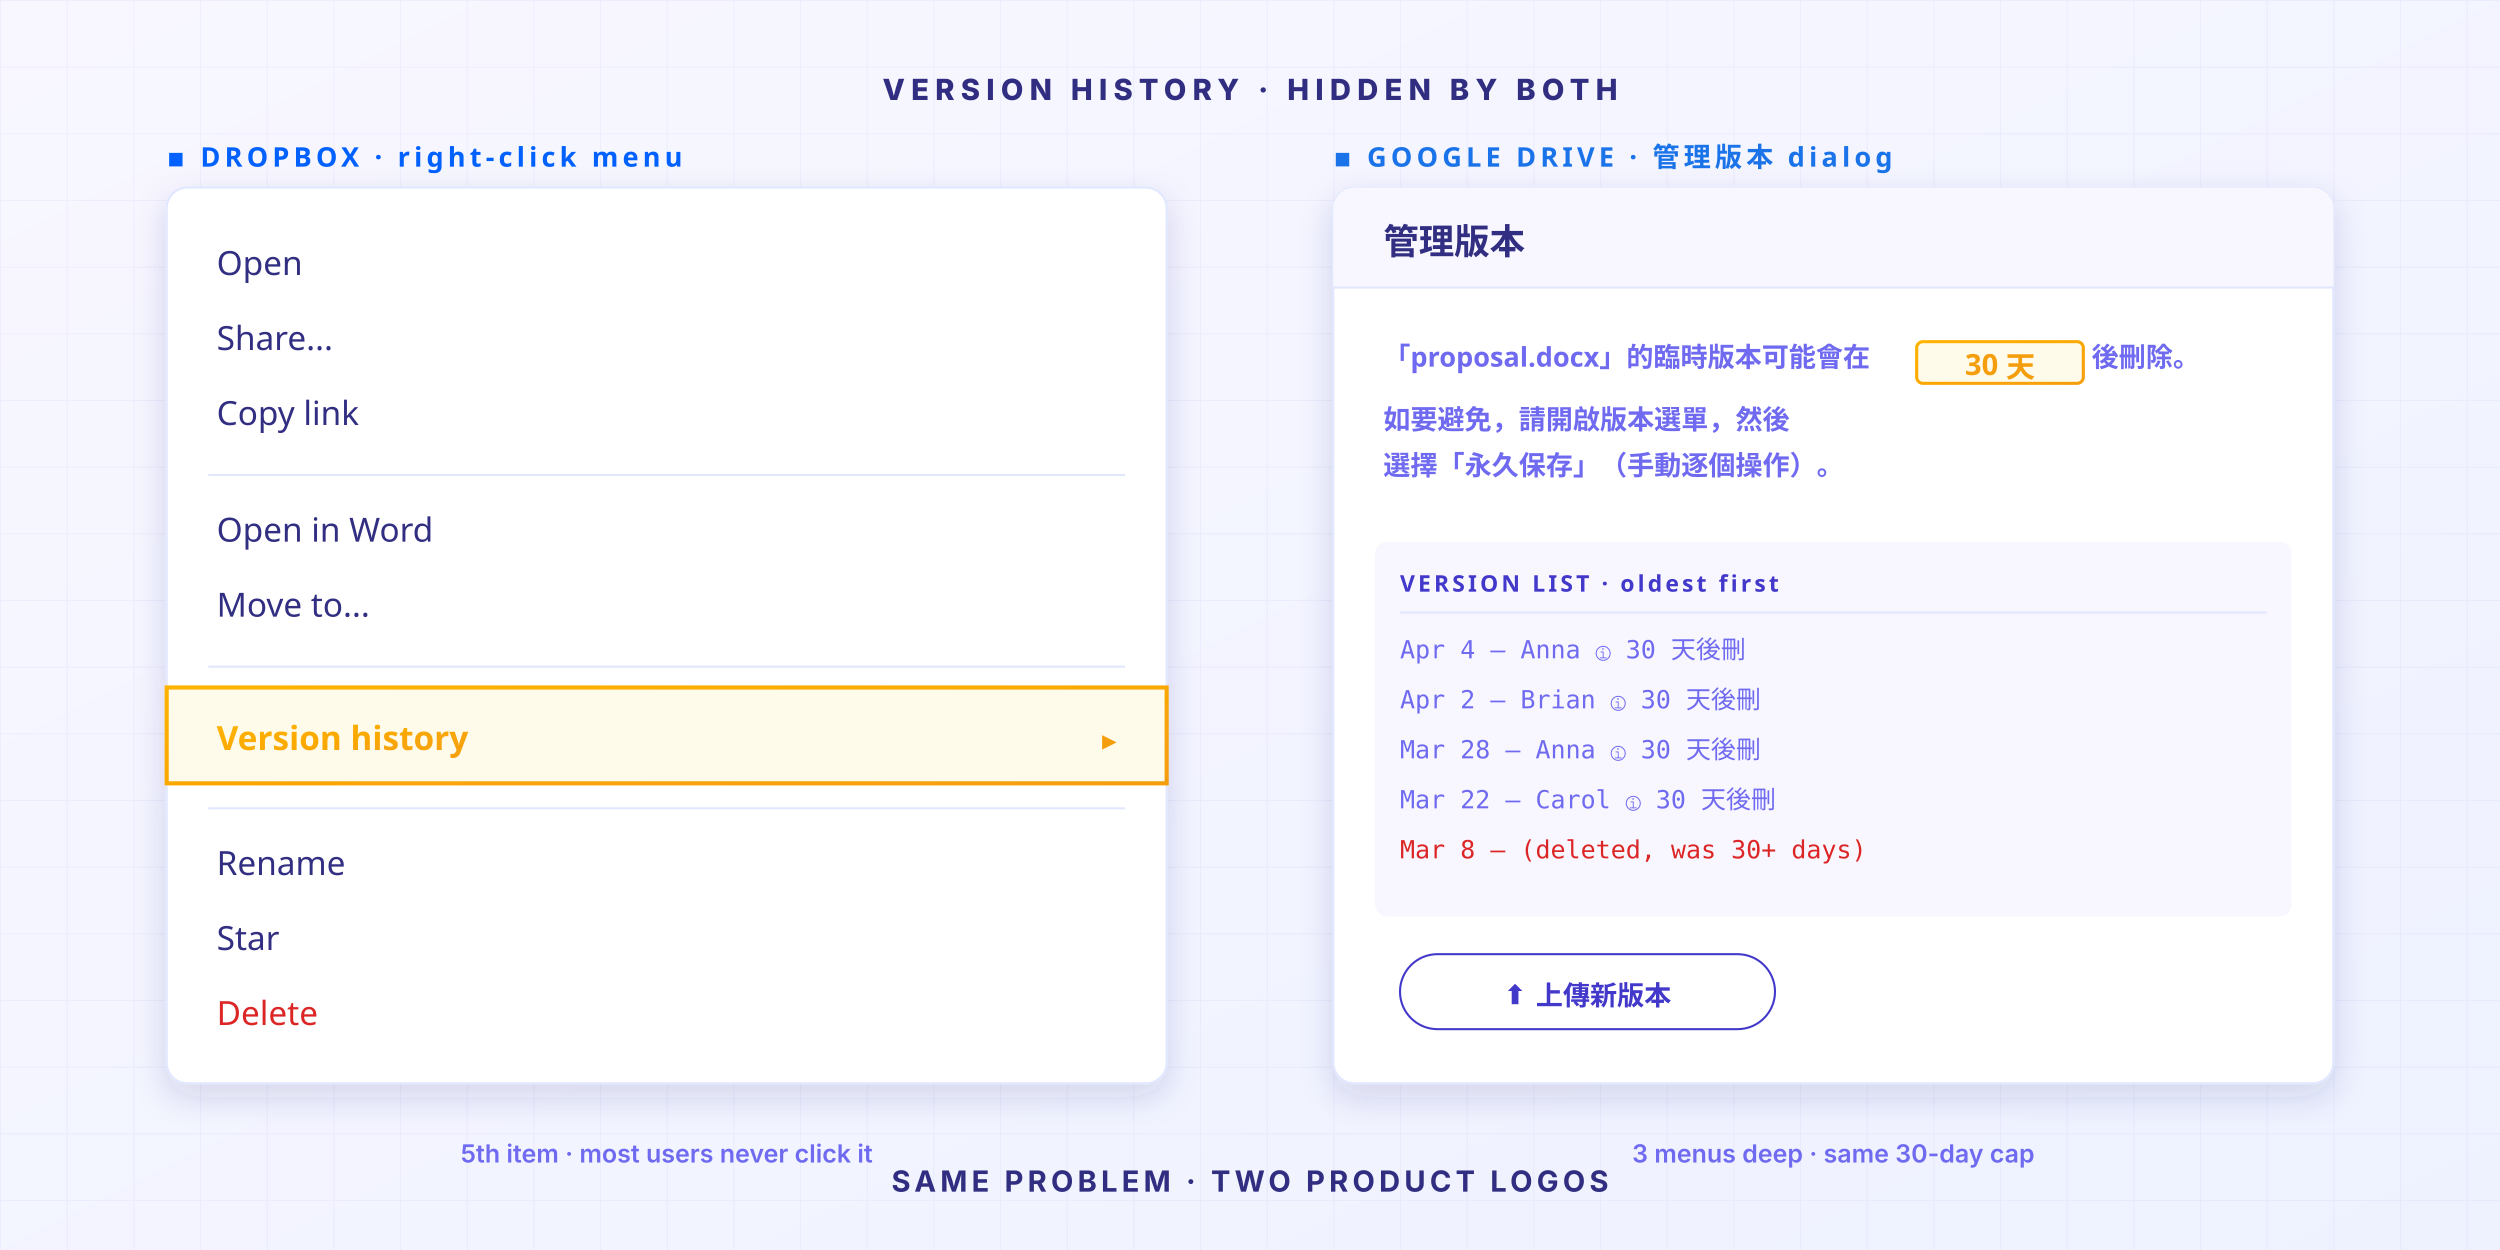
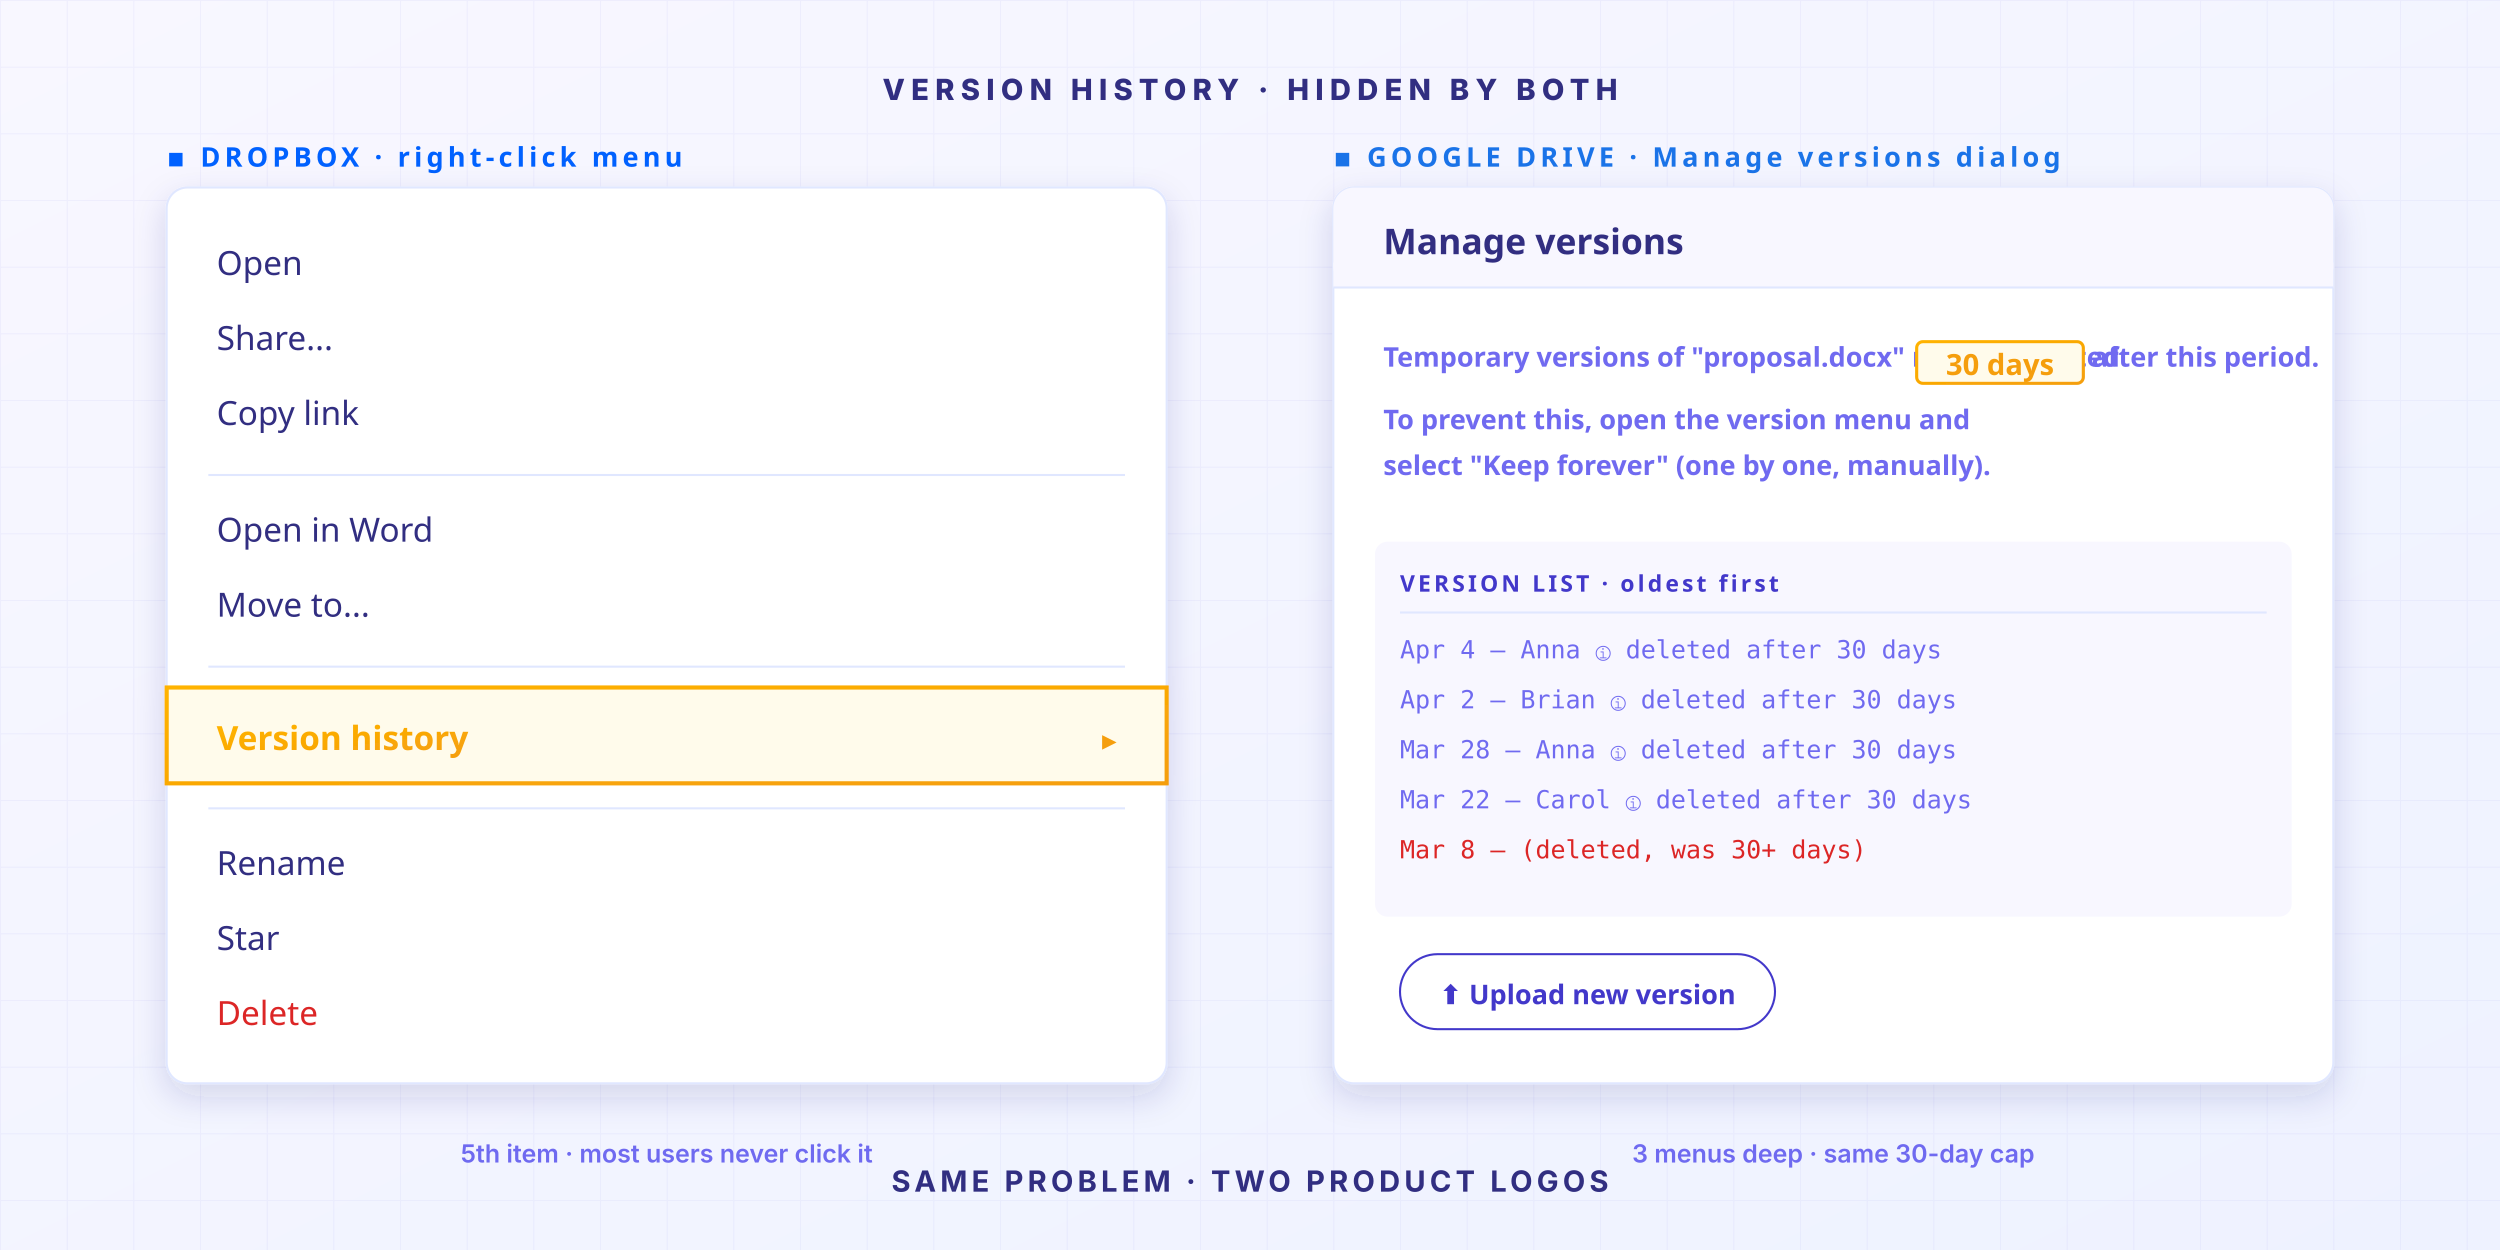
- <svg xmlns="http://www.w3.org/2000/svg" viewBox="0 0 1200 600" fill="none" font-family="'Inter','Noto Sans TC',system-ui,sans-serif">
+ <svg xmlns="http://www.w3.org/2000/svg" viewBox="0 0 1200 600" fill="none" font-family="'Inter','SF Pro Display',-apple-system,system-ui,sans-serif">
  <defs>
    <linearGradient id="g-indigo" x1="0" y1="0" x2="1" y2="1">
      <stop offset="0" stop-color="#4F46E5" />
      <stop offset="1" stop-color="#4338CA" />
    </linearGradient>
    <linearGradient id="g-amber" x1="0" y1="0" x2="1" y2="1">
      <stop offset="0" stop-color="#FFB300" />
      <stop offset="1" stop-color="#F59E0B" />
    </linearGradient>
    <linearGradient id="g-paper" x1="0" y1="0" x2="1" y2="1">
      <stop offset="0" stop-color="#F8F7FF" />
      <stop offset="1" stop-color="#EEF2FF" />
    </linearGradient>
    <pattern id="grid" x="0" y="0" width="32" height="32" patternUnits="userSpaceOnUse">
      <path d="M 32 0 L 0 0 0 32" fill="none" stroke="#4338CA" stroke-width="1" opacity="0.05" />
    </pattern>
    <filter id="shadow">
      <feDropShadow dx="0" dy="6" stdDeviation="8" flood-color="#312E81" flood-opacity="0.16" />
    </filter>
  </defs>
  <rect width="1200" height="600" fill="url(#g-paper)" />
  <rect width="1200" height="600" fill="url(#grid)" />
  <text x="600" y="48" font-size="14" font-weight="800" fill="#312E81" text-anchor="middle" letter-spacing="3">VERSION HISTORY · HIDDEN BY BOTH</text>
  <g transform="translate(80, 90)">
    <text x="0" y="-10" font-size="13" font-weight="800" fill="#0061FF" letter-spacing="2" font-family="system-ui,sans-serif">▪ DROPBOX · right-click menu</text>
    <g filter="url(#shadow)">
      <rect width="480" height="430" rx="10" fill="#ffffff" stroke="#E0E7FF" stroke-width="1" />
      <g font-family="system-ui,sans-serif">
        <text x="24" y="42" font-size="16" font-weight="500" fill="#312E81">Open</text>
        <text x="24" y="78" font-size="16" font-weight="500" fill="#312E81">Share...</text>
        <text x="24" y="114" font-size="16" font-weight="500" fill="#312E81">Copy link</text>
        <line x1="20" y1="138" x2="460" y2="138" stroke="#E0E7FF" />
        <text x="24" y="170" font-size="16" font-weight="500" fill="#312E81">Open in Word</text>
        <text x="24" y="206" font-size="16" font-weight="500" fill="#312E81">Move to...</text>
        <line x1="20" y1="230" x2="460" y2="230" stroke="#E0E7FF" />
        <rect y="240" width="480" height="46" fill="#FFFBEB" stroke="url(#g-amber)" stroke-width="2" />
        <text x="24" y="270" font-size="16" font-weight="800" fill="url(#g-amber)">Version history</text>
        <text x="456" y="270" font-size="14" font-weight="600" fill="#F59E0B" text-anchor="end">▸</text>
        <line x1="20" y1="298" x2="460" y2="298" stroke="#E0E7FF" />
        <text x="24" y="330" font-size="16" font-weight="500" fill="#312E81">Rename</text>
        <text x="24" y="366" font-size="16" font-weight="500" fill="#312E81">Star</text>
        <text x="24" y="402" font-size="16" font-weight="500" fill="#DC2626">Delete</text>
      </g>
    </g>
    <text x="240" y="468" font-size="12" font-weight="600" fill="#6F6AF0" text-anchor="middle">5th item · most users never click it</text>
  </g>
  <g transform="translate(640, 90)">
-     <text x="0" y="-10" font-size="13" font-weight="800" fill="#1A73E8" letter-spacing="2" font-family="system-ui,sans-serif">▪ GOOGLE DRIVE · 管理版本 dialog</text>
+     <text x="0" y="-10" font-size="13" font-weight="800" fill="#1A73E8" letter-spacing="2" font-family="system-ui,sans-serif">▪ GOOGLE DRIVE · Manage versions dialog</text>
    <g filter="url(#shadow)">
      <rect width="480" height="430" rx="10" fill="#ffffff" stroke="#E0E7FF" stroke-width="1" />
      <rect width="480" height="48" rx="10" fill="#F8F7FF" />
      <rect y="36" width="480" height="12" fill="#F8F7FF" />
-       <text x="24" y="32" font-size="17" font-weight="600" fill="#312E81" font-family="system-ui,sans-serif">管理版本</text>
+       <text x="24" y="32" font-size="17" font-weight="600" fill="#312E81" font-family="system-ui,sans-serif">Manage versions</text>
      <line x1="0" y1="48" x2="480" y2="48" stroke="#E0E7FF" />
      <g font-family="system-ui,sans-serif">
-         <text x="24" y="86" font-size="13" font-weight="600" fill="#6F6AF0">「proposal.docx」的臨時版本可能會在</text>
+         <text x="24" y="86" font-size="13" font-weight="600" fill="#6F6AF0">Temporary versions of "proposal.docx" may be deleted </text>
        <rect x="280" y="74" width="80" height="20" rx="3" fill="#FFFBEB" stroke="url(#g-amber)" stroke-width="1.5" />
-         <text x="320" y="90" font-size="14" font-weight="800" fill="#F59E0B" text-anchor="middle">30 天</text>
-         <text x="364" y="86" font-size="13" font-weight="600" fill="#6F6AF0">後刪除。</text>
-         <text x="24" y="116" font-size="13" font-weight="600" fill="#6F6AF0">如要避免，請開啟版本選單，然後</text>
-         <text x="24" y="138" font-size="13" font-weight="600" fill="#6F6AF0">選擇「永久保存」（手動逐個操作）。</text>
+         <text x="320" y="90" font-size="14" font-weight="800" fill="#F59E0B" text-anchor="middle">30 days</text>
+         <text x="364" y="86" font-size="13" font-weight="600" fill="#6F6AF0">after this period.</text>
+         <text x="24" y="116" font-size="13" font-weight="600" fill="#6F6AF0">To prevent this, open the version menu and </text>
+         <text x="24" y="138" font-size="13" font-weight="600" fill="#6F6AF0">select "Keep forever" (one by one, manually).</text>
        <rect x="20" y="170" width="440" height="180" rx="6" fill="#F8F7FF" />
        <text x="32" y="194" font-size="11" font-weight="700" fill="#4338CA" letter-spacing="1.5">VERSION LIST · oldest first</text>
        <line x1="32" y1="204" x2="448" y2="204" stroke="#E0E7FF" />
        <g font-family="'JetBrains Mono',ui-monospace,monospace">
-           <text x="32" y="226" font-size="12" font-weight="500" fill="#6F6AF0">Apr 4 — Anna  ⓘ 30 天後刪</text>
-           <text x="32" y="250" font-size="12" font-weight="500" fill="#6F6AF0">Apr 2 — Brian ⓘ 30 天後刪</text>
-           <text x="32" y="274" font-size="12" font-weight="500" fill="#6F6AF0">Mar 28 — Anna ⓘ 30 天後刪</text>
-           <text x="32" y="298" font-size="12" font-weight="500" fill="#6F6AF0">Mar 22 — Carol ⓘ 30 天後刪</text>
+           <text x="32" y="226" font-size="12" font-weight="500" fill="#6F6AF0">Apr 4 — Anna  ⓘ deleted after 30 days</text>
+           <text x="32" y="250" font-size="12" font-weight="500" fill="#6F6AF0">Apr 2 — Brian ⓘ deleted after 30 days</text>
+           <text x="32" y="274" font-size="12" font-weight="500" fill="#6F6AF0">Mar 28 — Anna ⓘ deleted after 30 days</text>
+           <text x="32" y="298" font-size="12" font-weight="500" fill="#6F6AF0">Mar 22 — Carol ⓘ deleted after 30 days</text>
          <text x="32" y="322" font-size="12" font-weight="500" fill="#DC2626">Mar 8 — (deleted, was 30+ days)</text>
        </g>
        <rect x="32" y="368" width="180" height="36" rx="18" fill="#ffffff" stroke="#4338CA" stroke-width="1" />
-         <text x="122" y="392" font-size="13" font-weight="600" fill="#4338CA" text-anchor="middle">⬆ 上傳新版本</text>
+         <text x="122" y="392" font-size="13" font-weight="600" fill="#4338CA" text-anchor="middle">⬆ Upload new version</text>
      </g>
    </g>
    <text x="240" y="468" font-size="12" font-weight="600" fill="#6F6AF0" text-anchor="middle">3 menus deep · same 30-day cap</text>
  </g>
  <text x="600" y="572" font-size="14" font-weight="700" fill="#312E81" text-anchor="middle" letter-spacing="2">SAME PROBLEM · TWO PRODUCT LOGOS</text>
</svg>
